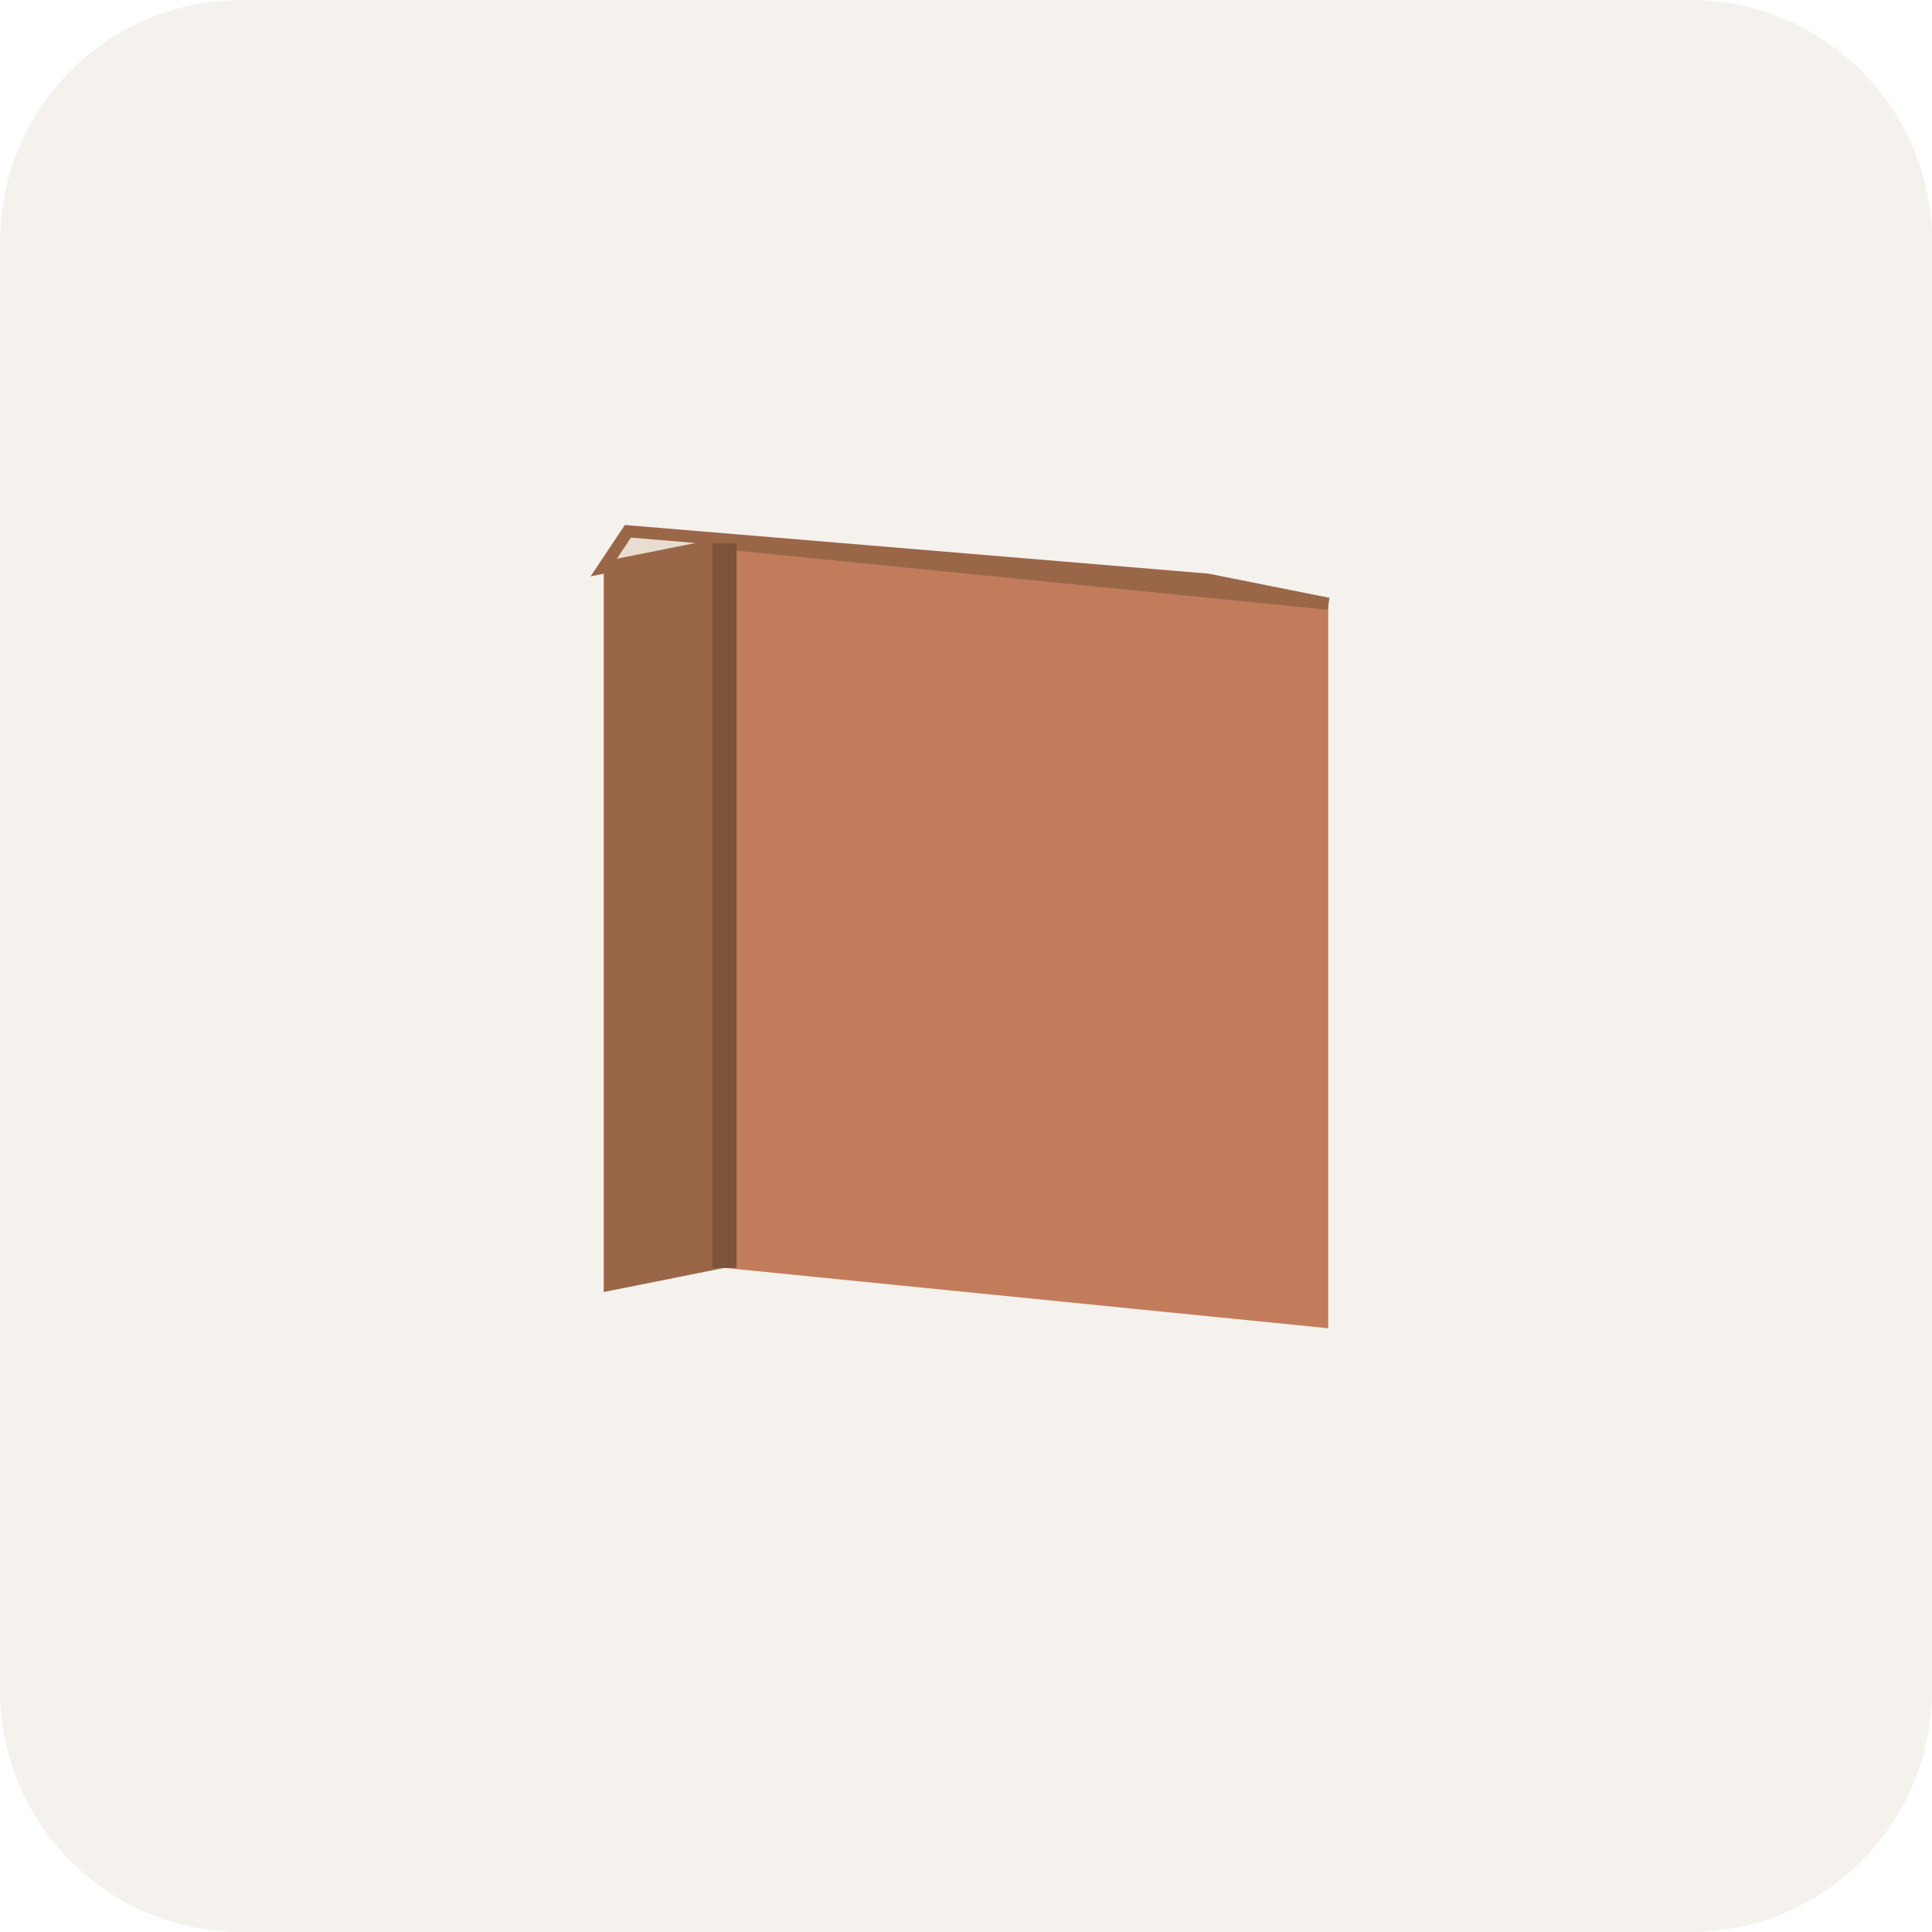
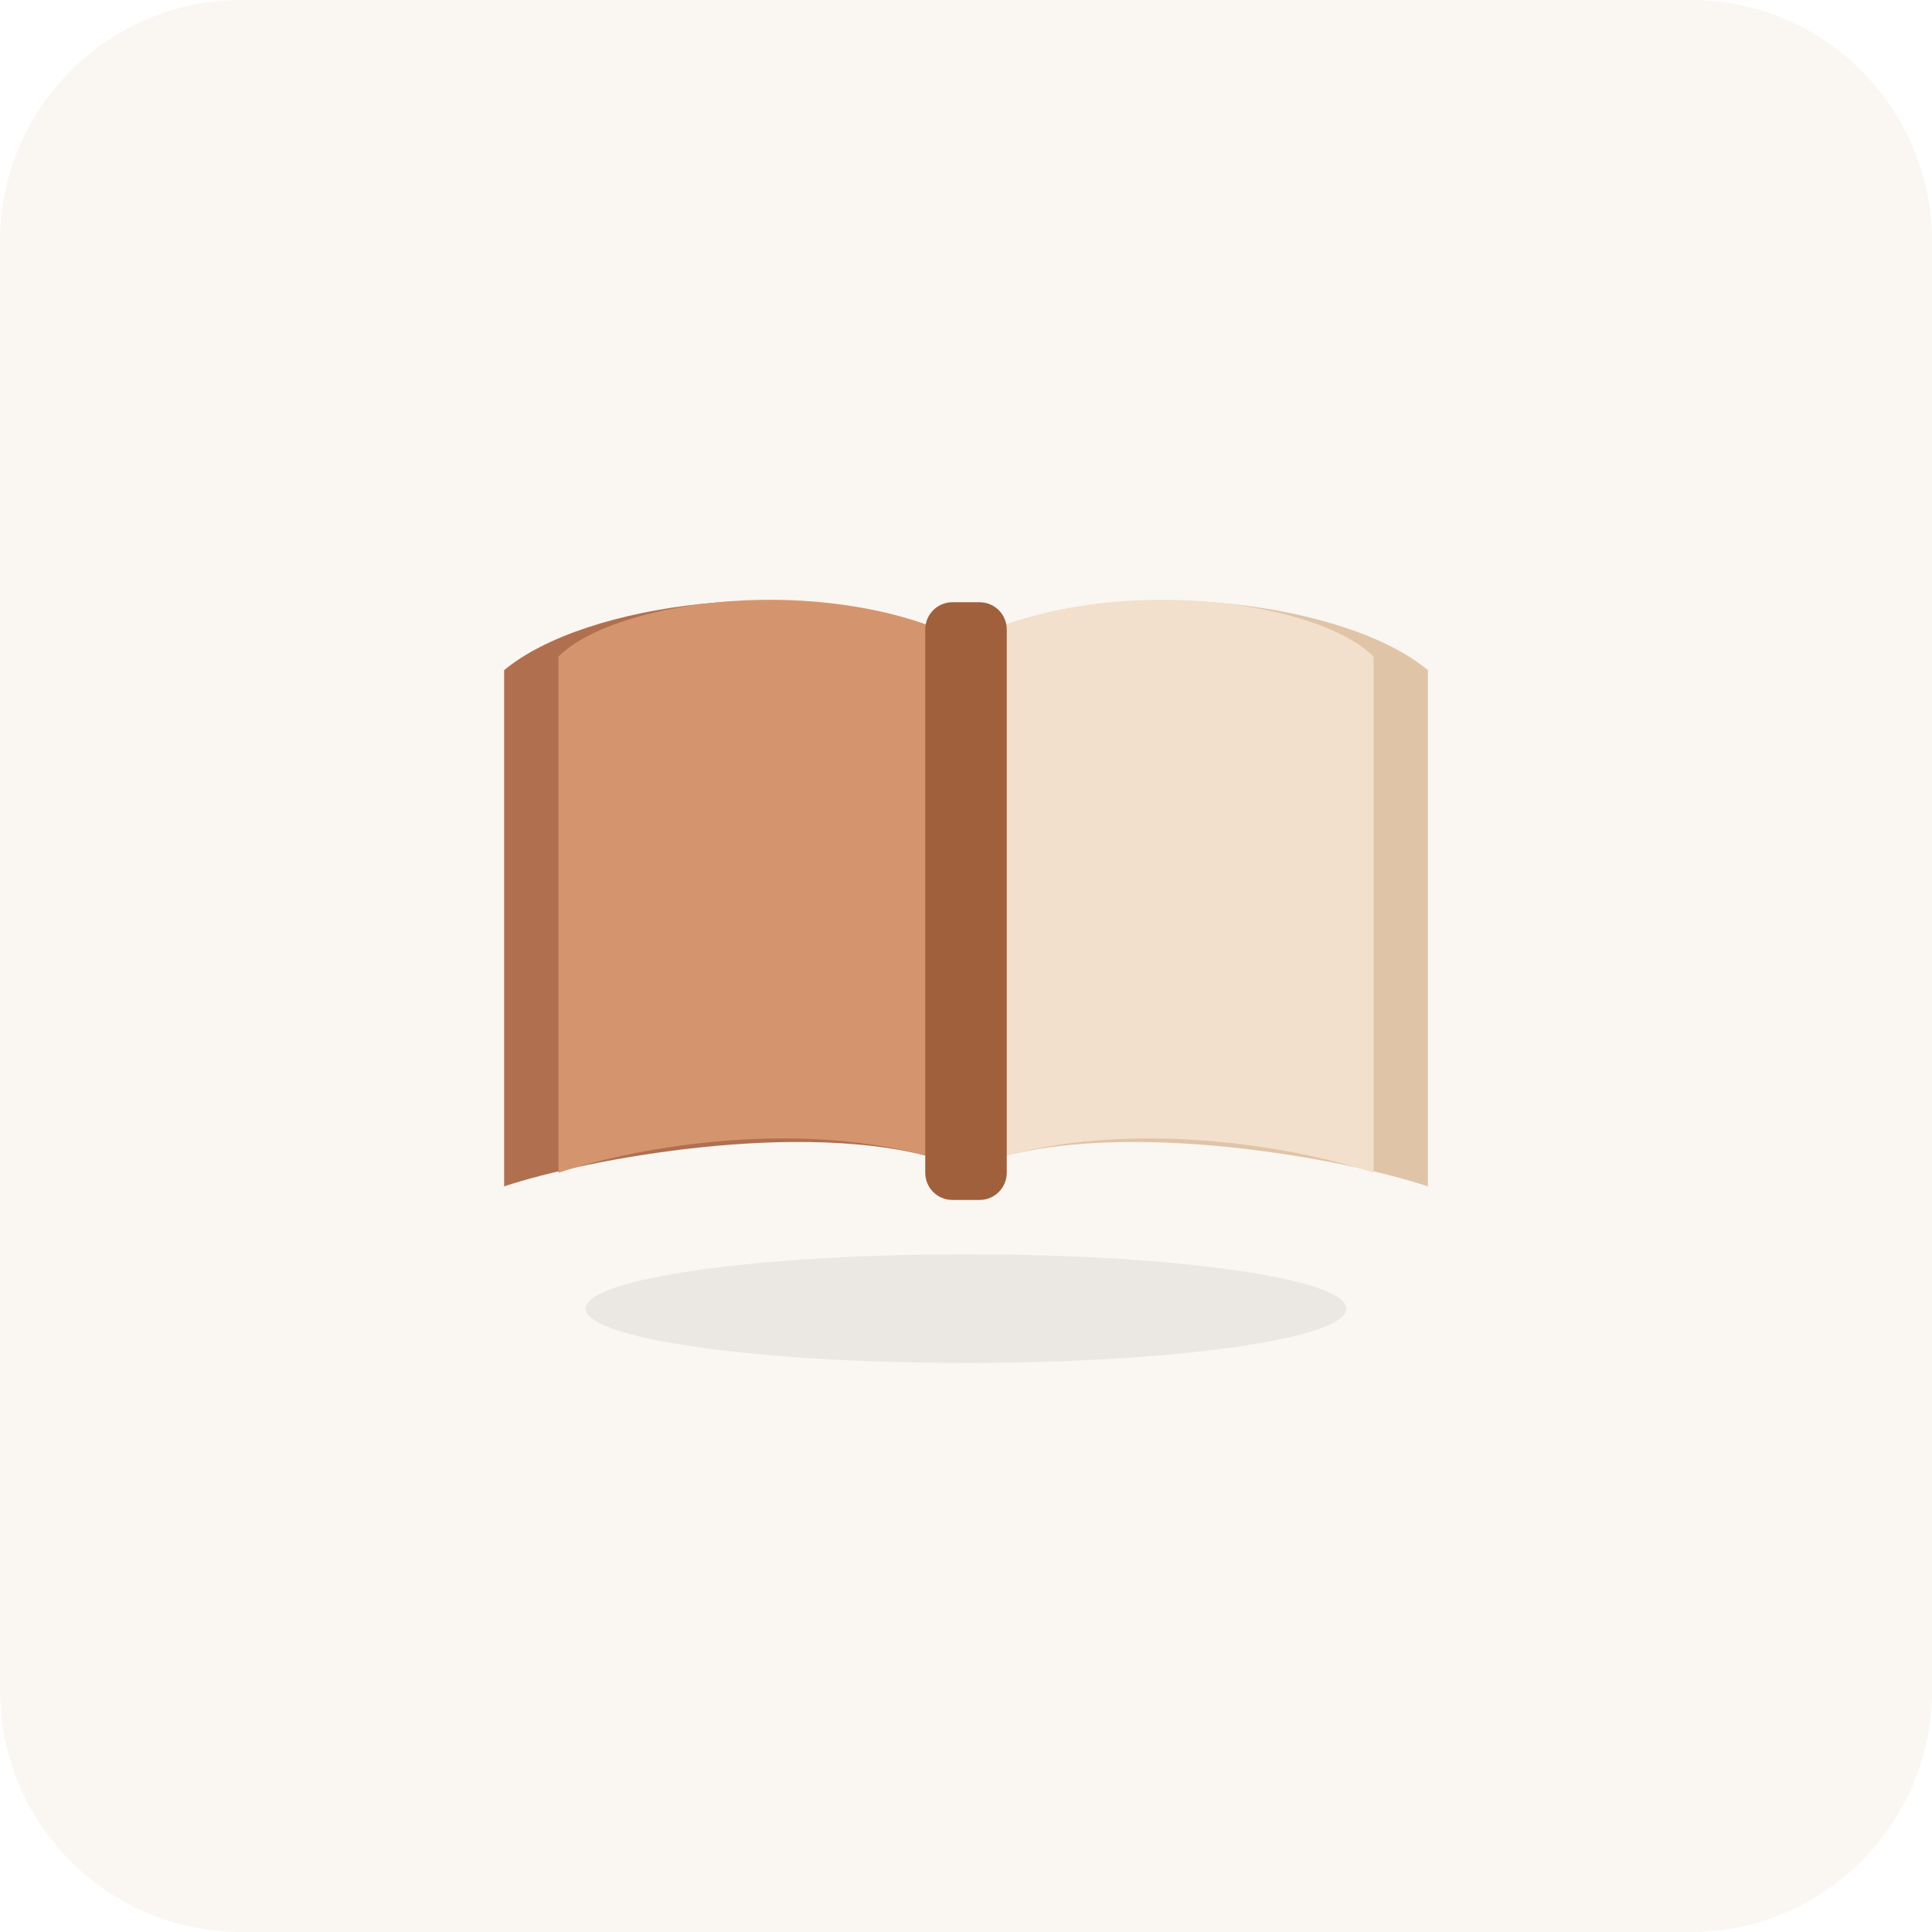
<svg xmlns="http://www.w3.org/2000/svg" viewBox="0 0 512 512" width="512" height="512">
-   <rect width="512" height="512" rx="64" fill="#f5f2ed" />
-   <g transform="translate(96, 80) scale(3.2)">
-     <path d="M30 20 L80 25 L80 85 L30 80 Z" fill="#c27c5c" />
-     <path d="M20 22 L30 20 L30 80 L20 82 Z" fill="#9a6648" />
-     <path d="M20 22 L30 20 L80 25 L70 23 L22 19 Z" fill="#e8ddd0" stroke="#9a6648" stroke-width="1" />
-     <line x1="30" y1="20" x2="30" y2="80" stroke="#7d5339" stroke-width="2" />
+   <rect width="512" height="512" rx="64" fill="#faf6f1" />
+   <g transform="translate(76, 66) scale(3.6)">
+     <ellipse cx="50" cy="78" rx="28" ry="4" fill="rgba(0,0,0,0.06)" />
+     <path d="M48 28 C38 24 22 26 16 31 L16 69 C22 67 38 64 48 67 Z" fill="#b07050" />
+     <path d="M48 28 C38 24 24 26 20 30 L20 68 C26 66 38 64 48 67 Z" fill="#d4956e" />
+     <path d="M52 28 C62 24 78 26 84 31 L84 69 C78 67 62 64 52 67 Z" fill="#e0c4a8" />
+     <path d="M52 28 C62 24 76 26 80 30 L80 68 C74 66 62 64 52 67 Z" fill="#f2e0cc" />
+     <rect x="47" y="26" width="6" height="44" rx="2" fill="#a0603c" />
  </g>
</svg>
